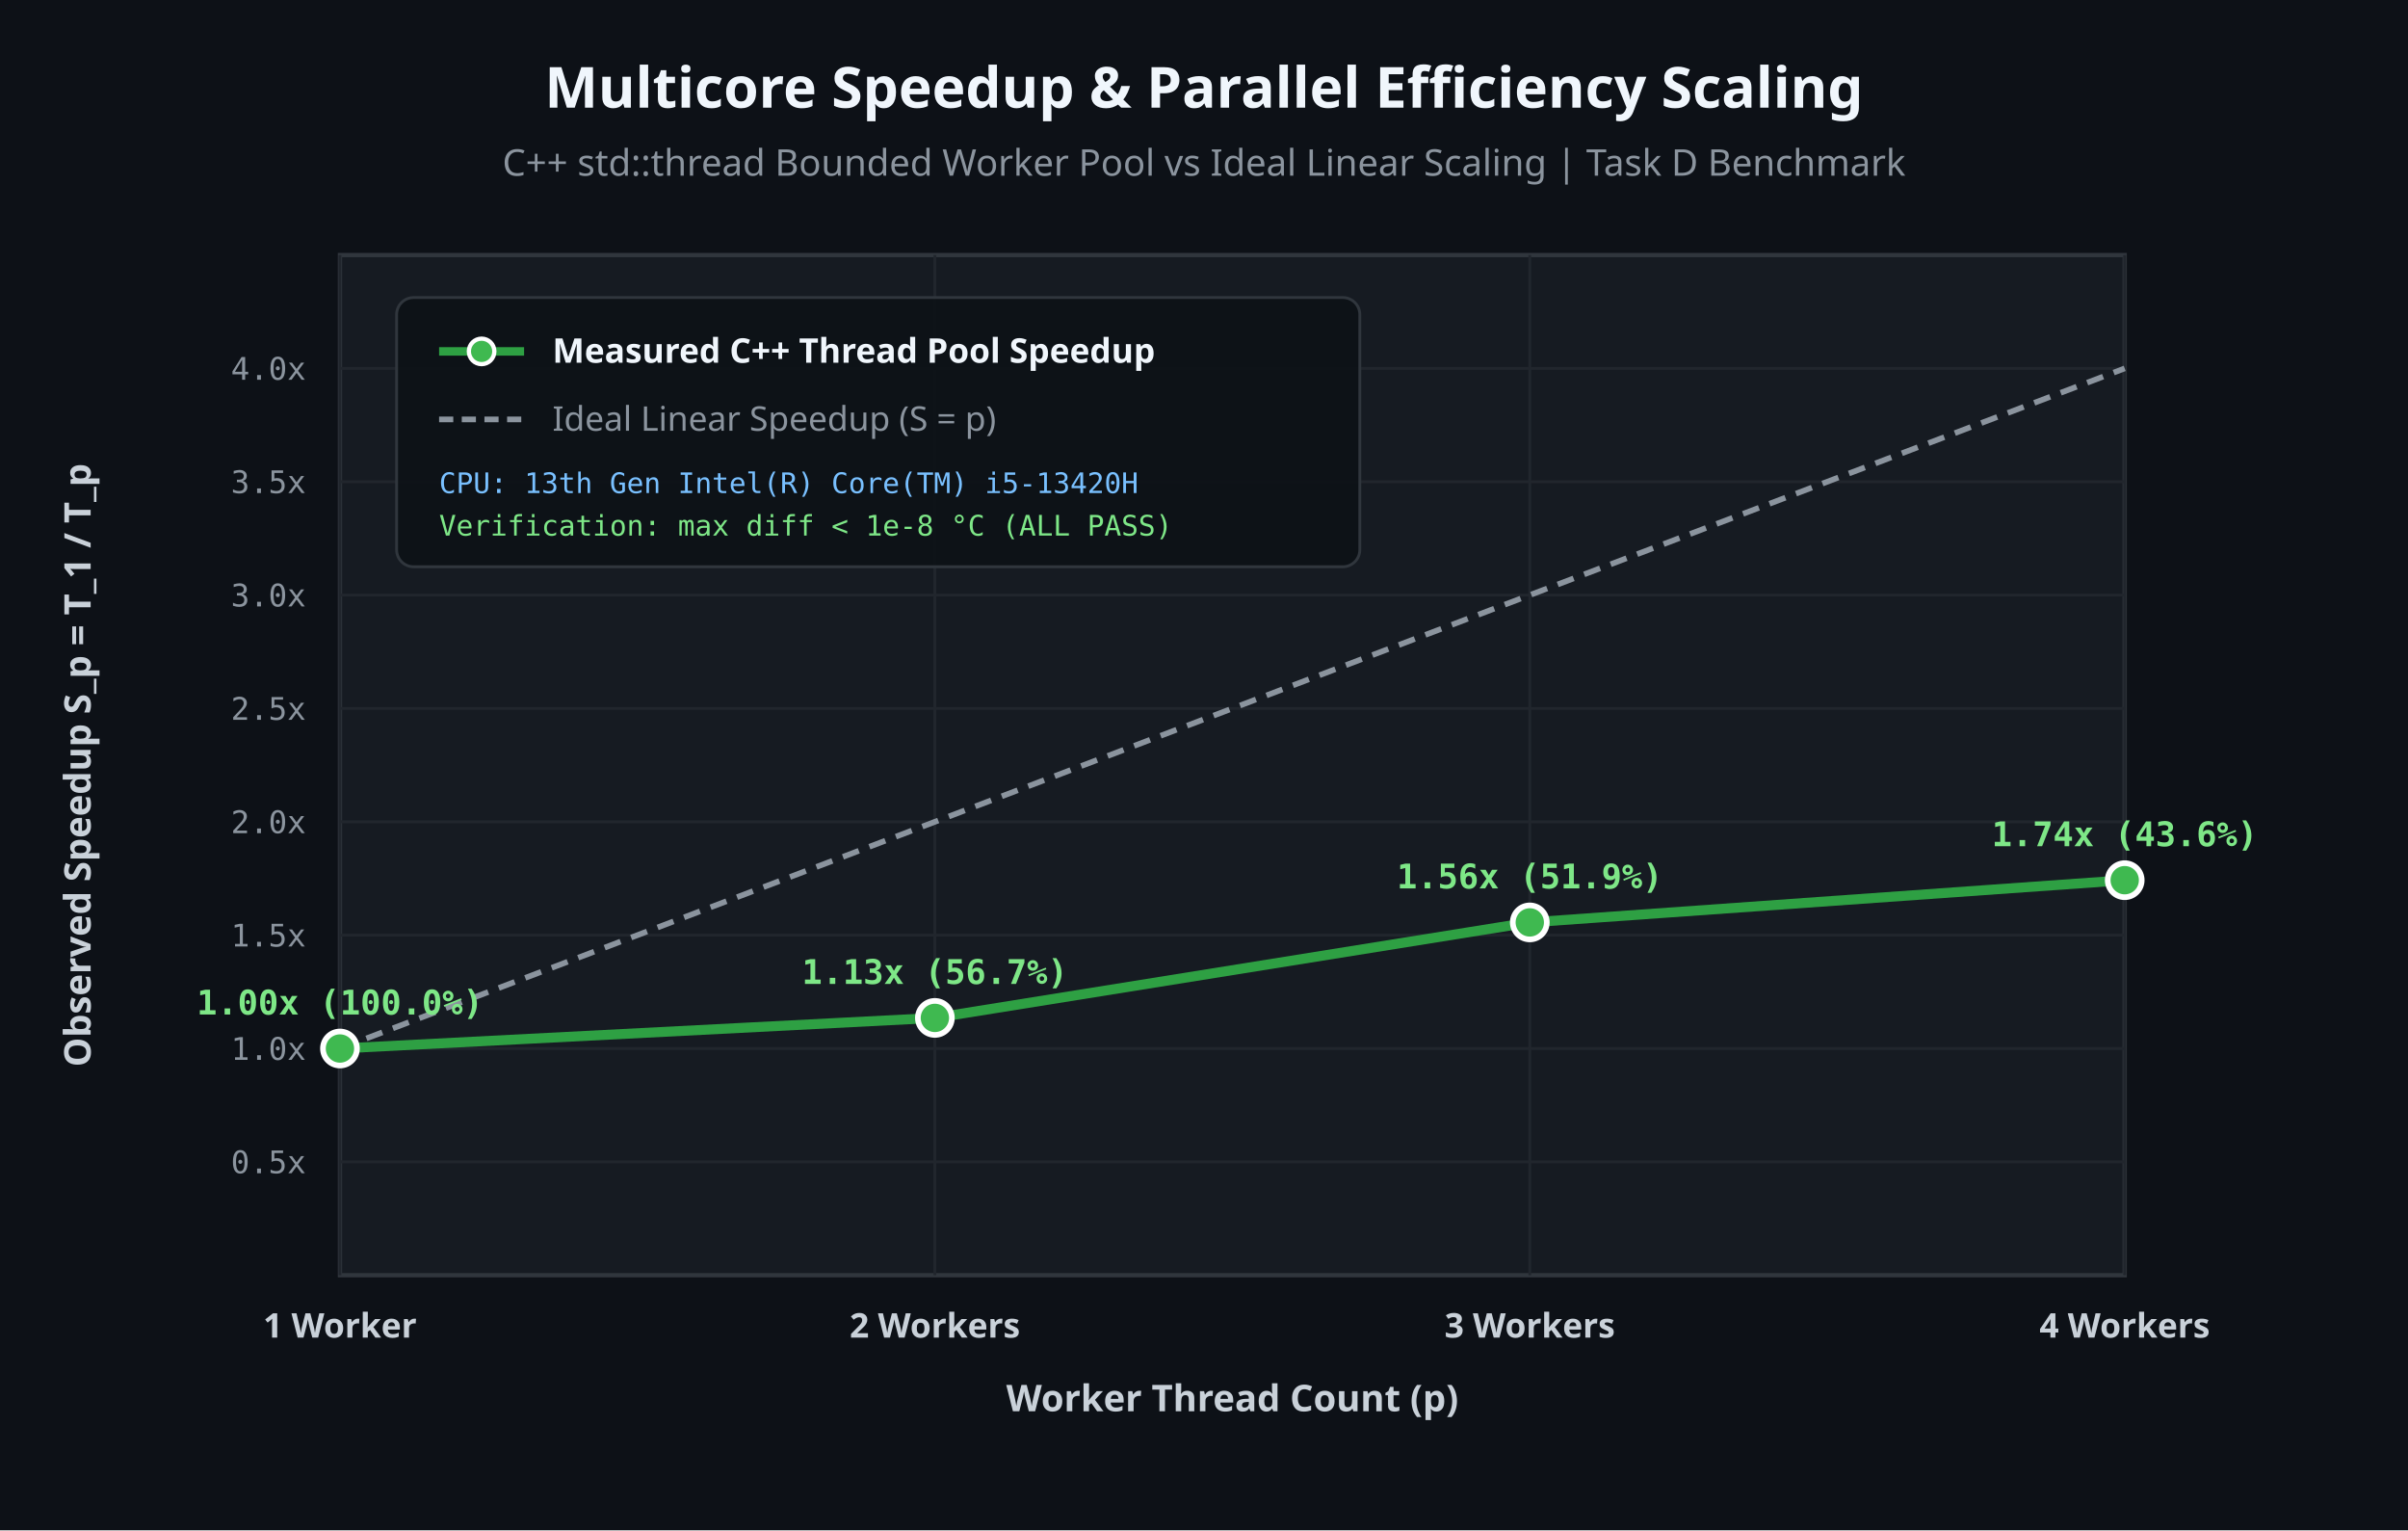
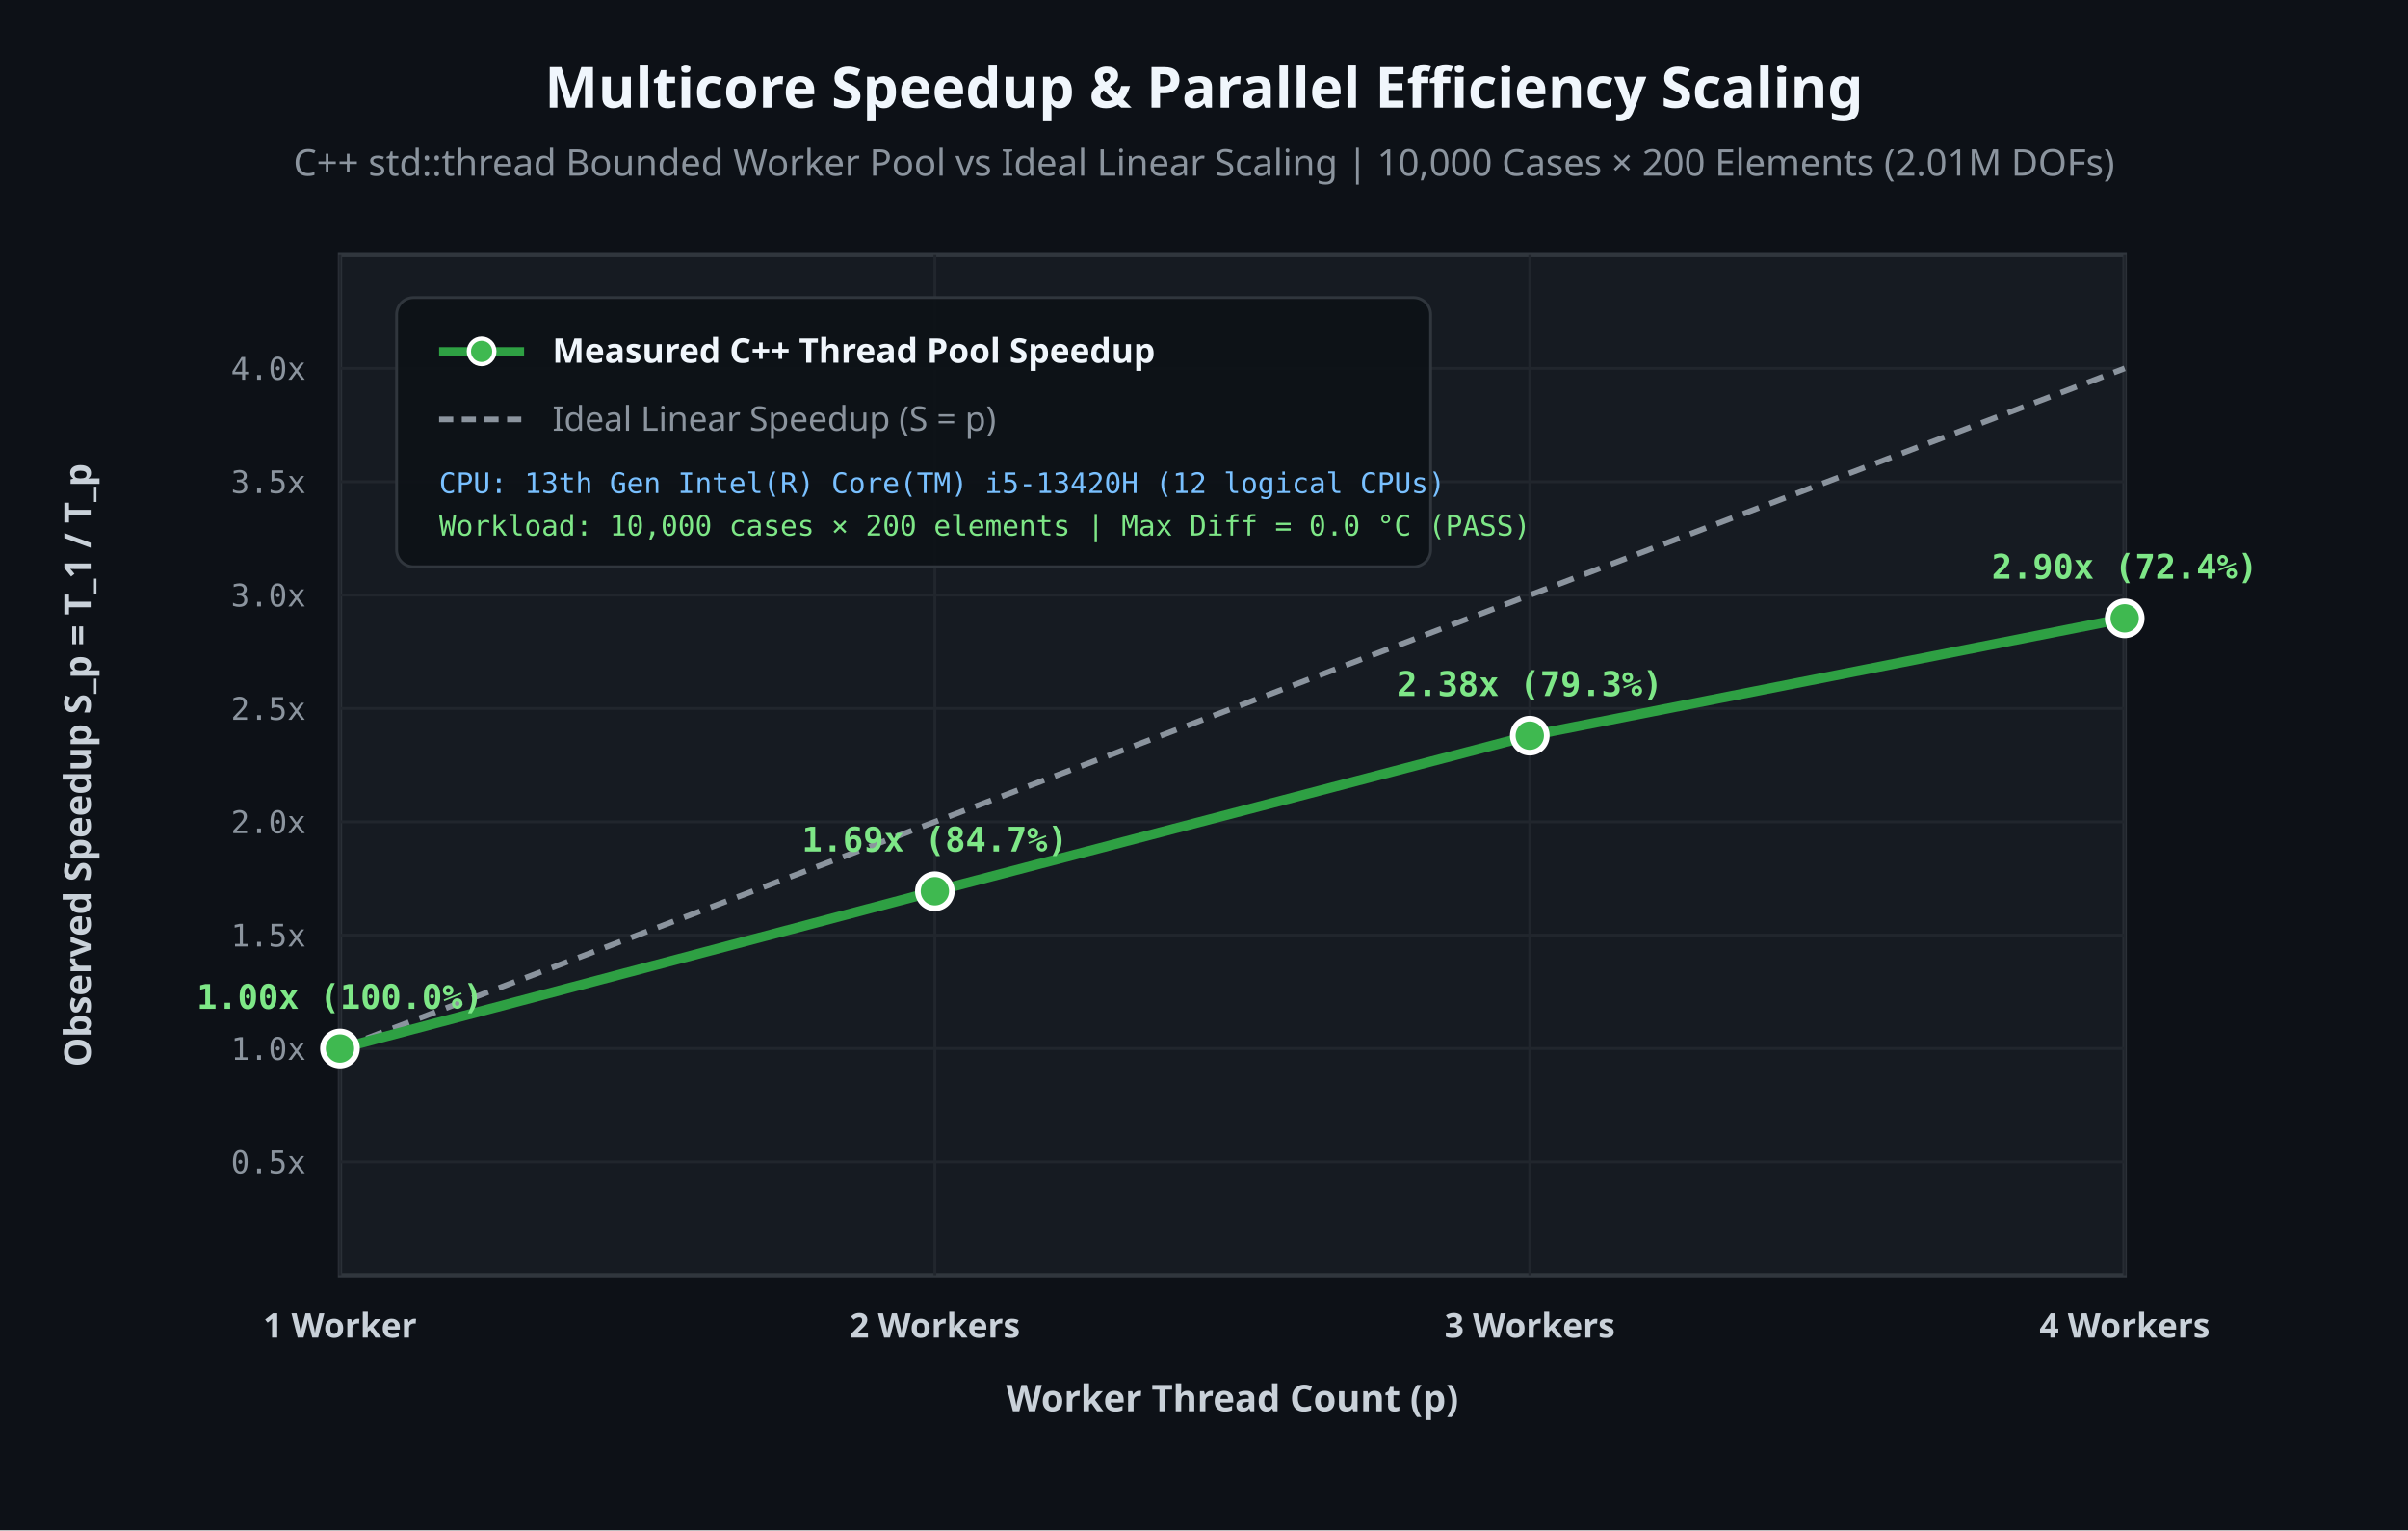
<svg xmlns="http://www.w3.org/2000/svg" viewBox="0 0 850 540" width="850" height="540">
  <rect width="100%" height="100%" fill="#0d1117" />
  <text x="425" y="38" fill="#f0f6fc" font-family="system-ui, sans-serif" font-size="20" font-weight="bold" text-anchor="middle">Multicore Speedup &amp; Parallel Efficiency Scaling</text>
-   <text x="425" y="62" fill="#8b949e" font-family="system-ui, sans-serif" font-size="13" text-anchor="middle">C++ std::thread Bounded Worker Pool vs Ideal Linear Scaling | Task D Benchmark</text>
+   <text x="425" y="62" fill="#8b949e" font-family="system-ui, sans-serif" font-size="13" text-anchor="middle">C++ std::thread Bounded Worker Pool vs Ideal Linear Scaling | 10,000 Cases × 200 Elements (2.01M DOFs)</text>
  <rect x="120" y="90" width="630" height="360" fill="#161b22" stroke="#30363d" stroke-width="1.5" />
  <line x1="120" y1="410" x2="750" y2="410" stroke="#21262d" stroke-width="1" />
  <text x="108" y="414" fill="#8b949e" font-family="monospace" font-size="11" text-anchor="end">0.5x</text>
  <line x1="120.0" y1="370.0" x2="750.0" y2="370.0" stroke="#21262d" stroke-width="1" />
  <text x="108.0" y="374.0" fill="#8b949e" font-family="monospace" font-size="11" text-anchor="end">1.0x</text>
  <line x1="120.0" y1="330.0" x2="750.0" y2="330.0" stroke="#21262d" stroke-width="1" />
  <text x="108.0" y="334.0" fill="#8b949e" font-family="monospace" font-size="11" text-anchor="end">1.5x</text>
  <line x1="120.0" y1="290.0" x2="750.0" y2="290.0" stroke="#21262d" stroke-width="1" />
  <text x="108.0" y="294.0" fill="#8b949e" font-family="monospace" font-size="11" text-anchor="end">2.0x</text>
  <line x1="120.0" y1="250.0" x2="750.0" y2="250.0" stroke="#21262d" stroke-width="1" />
  <text x="108.0" y="254.0" fill="#8b949e" font-family="monospace" font-size="11" text-anchor="end">2.5x</text>
  <line x1="120.0" y1="210.0" x2="750.0" y2="210.0" stroke="#21262d" stroke-width="1" />
  <text x="108.0" y="214.0" fill="#8b949e" font-family="monospace" font-size="11" text-anchor="end">3.0x</text>
  <line x1="120.0" y1="170.0" x2="750.0" y2="170.0" stroke="#21262d" stroke-width="1" />
  <text x="108.0" y="174.0" fill="#8b949e" font-family="monospace" font-size="11" text-anchor="end">3.5x</text>
  <line x1="120.0" y1="130.0" x2="750.0" y2="130.0" stroke="#21262d" stroke-width="1" />
  <text x="108.0" y="134.0" fill="#8b949e" font-family="monospace" font-size="11" text-anchor="end">4.0x</text>
  <line x1="120.0" y1="90.0" x2="120.0" y2="450.0" stroke="#21262d" stroke-width="1" />
  <text x="120.0" y="472.0" fill="#c9d1d9" font-family="system-ui, sans-serif" font-size="12" font-weight="bold" text-anchor="middle">1 Worker</text>
  <line x1="330.0" y1="90.0" x2="330.0" y2="450.0" stroke="#21262d" stroke-width="1" />
  <text x="330.0" y="472.0" fill="#c9d1d9" font-family="system-ui, sans-serif" font-size="12" font-weight="bold" text-anchor="middle">2 Workers</text>
  <line x1="540.0" y1="90.0" x2="540.0" y2="450.0" stroke="#21262d" stroke-width="1" />
  <text x="540.0" y="472.0" fill="#c9d1d9" font-family="system-ui, sans-serif" font-size="12" font-weight="bold" text-anchor="middle">3 Workers</text>
  <line x1="750.0" y1="90.0" x2="750.0" y2="450.0" stroke="#21262d" stroke-width="1" />
  <text x="750.0" y="472.0" fill="#c9d1d9" font-family="system-ui, sans-serif" font-size="12" font-weight="bold" text-anchor="middle">4 Workers</text>
  <text x="435.0" y="498.0" fill="#c9d1d9" font-family="system-ui, sans-serif" font-size="13" font-weight="600" text-anchor="middle">Worker Thread Count (p)</text>
  <text x="32" y="270.0" fill="#c9d1d9" font-family="system-ui, sans-serif" font-size="13" font-weight="600" text-anchor="middle" transform="rotate(-90 32 270.0)">Observed Speedup S_p = T_1 / T_p</text>
  <line x1="120.0" y1="370.0" x2="750.0" y2="130.0" stroke="#8b949e" stroke-width="2" stroke-dasharray="6,4" />
-   <polyline fill="none" stroke="#2ea043" stroke-width="3.5" points="120.0,370.0 330.0,359.2 540.0,325.5 750.0,310.6" />
+   <polyline fill="none" stroke="#2ea043" stroke-width="3.5" points="120.0,370.0 330.0,314.5 540.0,259.6 750.0,218.2" />
  <circle cx="120.0" cy="370.0" r="6" fill="#3fb950" stroke="#ffffff" stroke-width="2" />
-   <text x="120.0" y="358.0" fill="#7ee787" font-family="monospace" font-size="12" font-weight="bold" text-anchor="middle">1.00x (100.0%)</text>
-   <circle cx="330.0" cy="359.2" r="6" fill="#3fb950" stroke="#ffffff" stroke-width="2" />
-   <text x="330.0" y="347.2" fill="#7ee787" font-family="monospace" font-size="12" font-weight="bold" text-anchor="middle">1.13x (56.7%)</text>
-   <circle cx="540.0" cy="325.5" r="6" fill="#3fb950" stroke="#ffffff" stroke-width="2" />
-   <text x="540.0" y="313.5" fill="#7ee787" font-family="monospace" font-size="12" font-weight="bold" text-anchor="middle">1.56x (51.9%)</text>
-   <circle cx="750.0" cy="310.6" r="6" fill="#3fb950" stroke="#ffffff" stroke-width="2" />
-   <text x="750.0" y="298.6" fill="#7ee787" font-family="monospace" font-size="12" font-weight="bold" text-anchor="middle">1.74x (43.6%)</text>
-   <rect x="140" y="105" width="340" height="95" fill="#0d1117" fill-opacity="0.9" stroke="#30363d" rx="6" />
+   <text x="120.0" y="356.0" fill="#7ee787" font-family="monospace" font-size="12" font-weight="bold" text-anchor="middle">1.00x (100.0%)</text>
+   <circle cx="330.0" cy="314.5" r="6" fill="#3fb950" stroke="#ffffff" stroke-width="2" />
+   <text x="330.0" y="300.5" fill="#7ee787" font-family="monospace" font-size="12" font-weight="bold" text-anchor="middle">1.69x (84.7%)</text>
+   <circle cx="540.0" cy="259.6" r="6" fill="#3fb950" stroke="#ffffff" stroke-width="2" />
+   <text x="540.0" y="245.6" fill="#7ee787" font-family="monospace" font-size="12" font-weight="bold" text-anchor="middle">2.38x (79.3%)</text>
+   <circle cx="750.0" cy="218.2" r="6" fill="#3fb950" stroke="#ffffff" stroke-width="2" />
+   <text x="750.0" y="204.2" fill="#7ee787" font-family="monospace" font-size="12" font-weight="bold" text-anchor="middle">2.90x (72.4%)</text>
+   <rect x="140" y="105" width="365" height="95" fill="#0d1117" fill-opacity="0.9" stroke="#30363d" rx="6" />
  <line x1="155" y1="124" x2="185" y2="124" stroke="#2ea043" stroke-width="3" />
  <circle cx="170" cy="124" r="4.5" fill="#3fb950" stroke="#fff" stroke-width="1.5" />
  <text x="195" y="128" fill="#f0f6fc" font-family="system-ui, sans-serif" font-size="12" font-weight="600">Measured C++ Thread Pool Speedup</text>
  <line x1="155" y1="148" x2="185" y2="148" stroke="#8b949e" stroke-width="2" stroke-dasharray="5,3" />
  <text x="195" y="152" fill="#8b949e" font-family="system-ui, sans-serif" font-size="12">Ideal Linear Speedup (S = p)</text>
-   <text x="155" y="174" fill="#79c0ff" font-family="monospace" font-size="10">CPU: 13th Gen Intel(R) Core(TM) i5-13420H</text>
-   <text x="155" y="189" fill="#7ee787" font-family="monospace" font-size="10">Verification: max diff &lt; 1e-8 °C (ALL PASS)</text>
+   <text x="155" y="174" fill="#79c0ff" font-family="monospace" font-size="10">CPU: 13th Gen Intel(R) Core(TM) i5-13420H (12 logical CPUs)</text>
+   <text x="155" y="189" fill="#7ee787" font-family="monospace" font-size="10">Workload: 10,000 cases × 200 elements | Max Diff = 0.0 °C (PASS)</text>
</svg>
